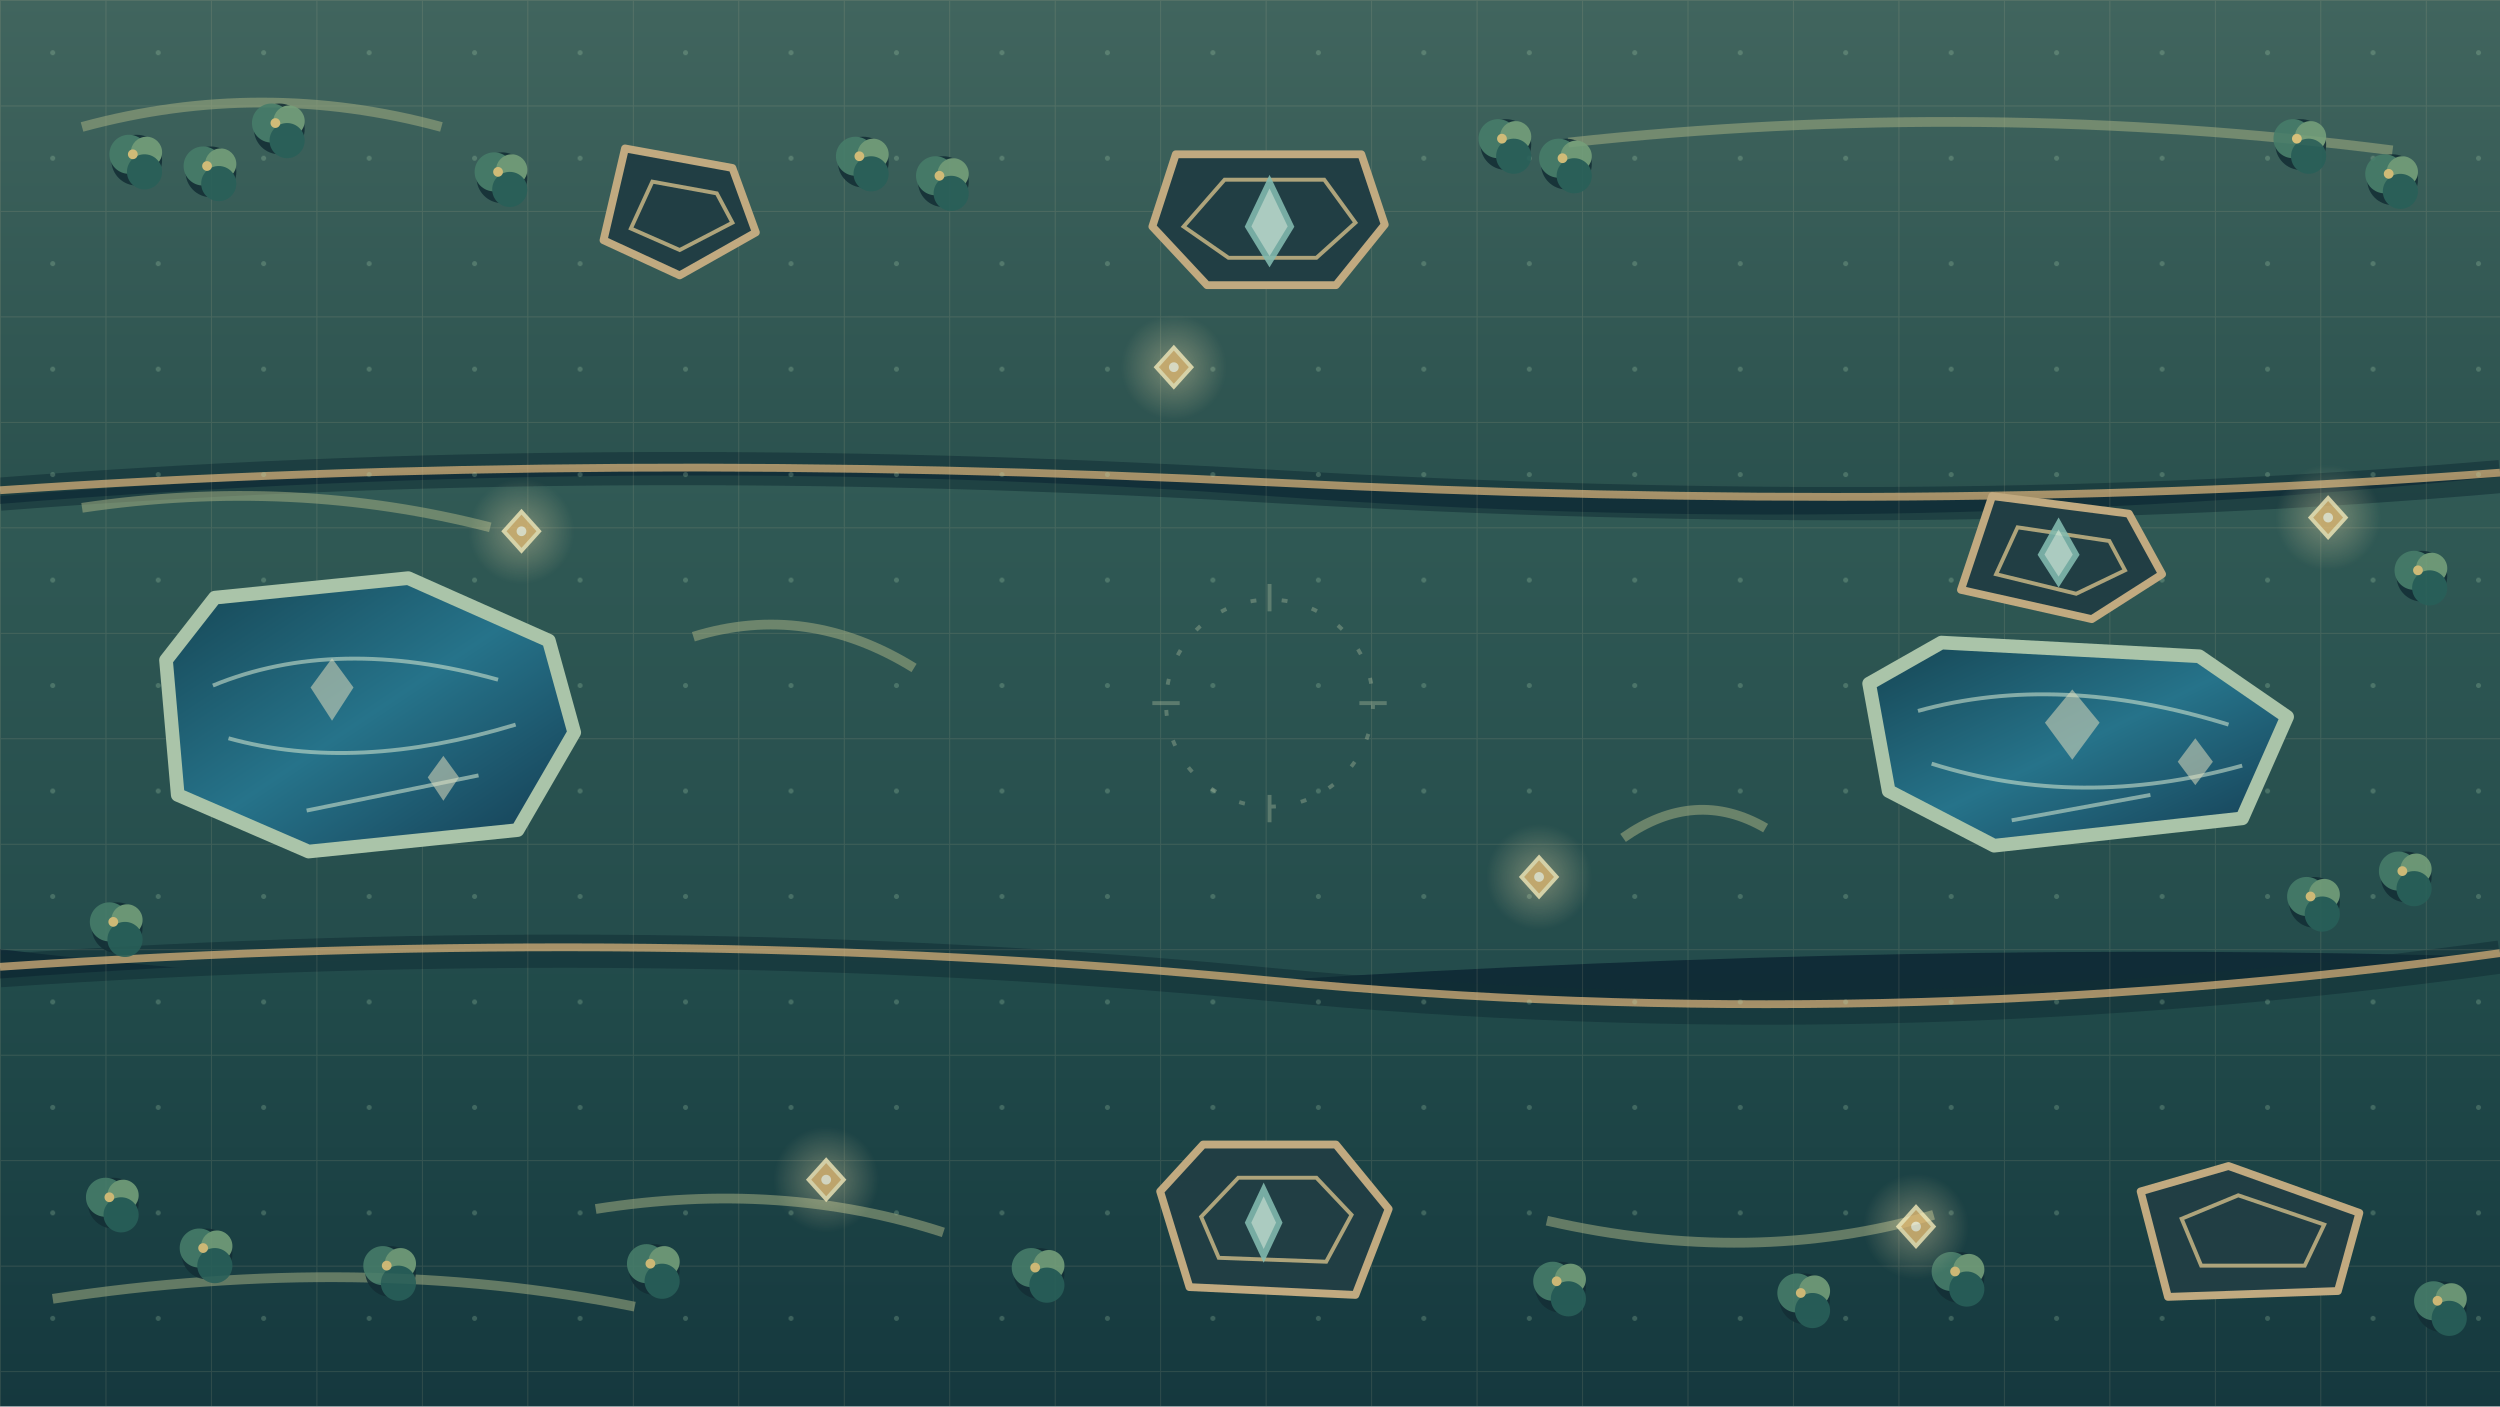
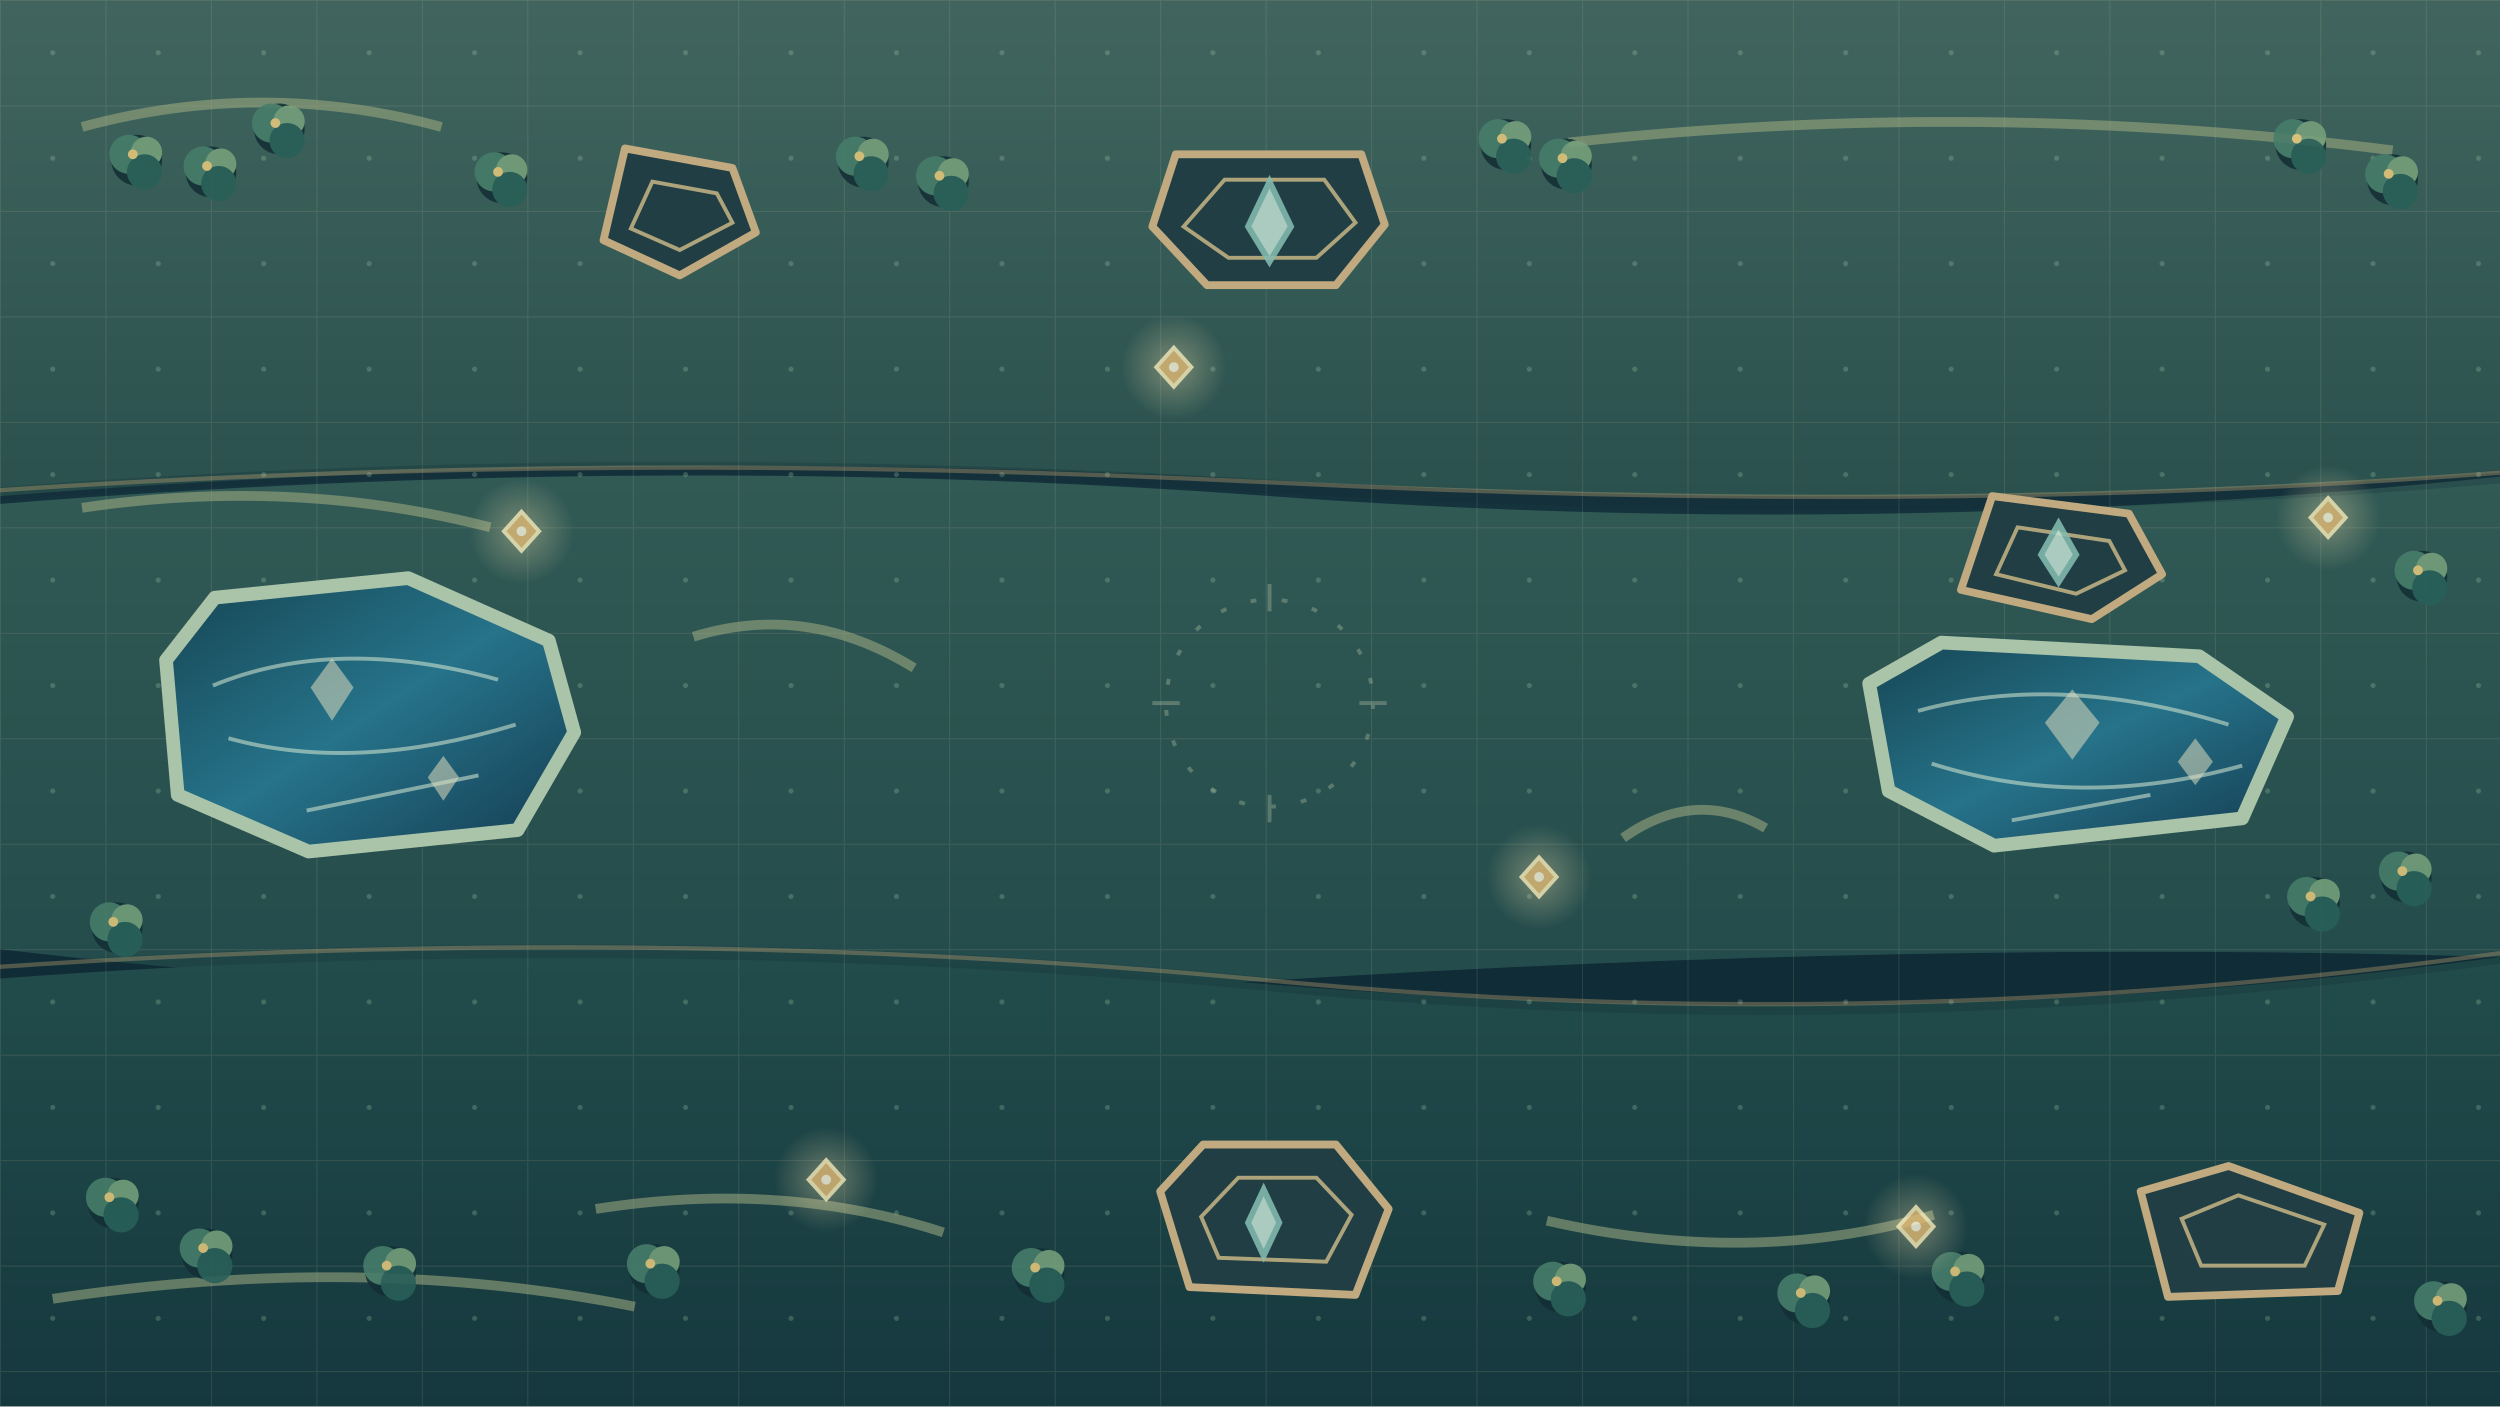
- <svg xmlns="http://www.w3.org/2000/svg" width="1280" height="720" viewBox="0 0 1280 720" role="img" aria-label="Mirror terraces garden with reflecting pools and workshop ruins">
+ <svg xmlns="http://www.w3.org/2000/svg" xmlns:xlink="http://www.w3.org/1999/xlink" width="1280" height="720" viewBox="0 0 1280 720" role="img" aria-label="Mirror terraces garden with reflecting pools and workshop ruins">
  <defs>
    <linearGradient id="base" x2="0" y2="1">
      <stop stop-color="#1b3a43" />
      <stop offset="1" stop-color="#0b2631" />
    </linearGradient>
    <linearGradient id="top" x2="0" y2="1">
      <stop stop-color="#41655e" />
      <stop offset="1" stop-color="#2a514e" />
    </linearGradient>
    <linearGradient id="mid" x2="0" y2="1">
      <stop stop-color="#315a55" />
      <stop offset="1" stop-color="#234b4b" />
    </linearGradient>
    <linearGradient id="low" x2="0" y2="1">
      <stop stop-color="#224c4b" />
      <stop offset="1" stop-color="#15383e" />
    </linearGradient>
    <linearGradient id="water" x1="0" y1="0" x2="1" y2="1">
      <stop stop-color="#164553" />
      <stop offset=".5" stop-color="#26738a" />
      <stop offset="1" stop-color="#143b50" />
    </linearGradient>
    <radialGradient id="warm">
      <stop stop-color="#fce5b0" stop-opacity=".45" />
      <stop offset="1" stop-color="#fce5b0" stop-opacity="0" />
    </radialGradient>
    <pattern id="mosaic" width="54" height="54" patternUnits="userSpaceOnUse">
      <path d="M0 0H54M0 0V54" fill="none" stroke="#d8ca9f" stroke-width="1" opacity=".13" />
      <circle cx="27" cy="27" r="1.3" fill="#b7e0b9" opacity=".23" />
    </pattern>
    <g id="shrub">
      <circle r="13" fill="#132f35" />
      <circle cx="-4" cy="-3" r="10" fill="#467d69" />
      <circle cx="5" cy="-4" r="8" fill="#75a07a" />
      <circle cx="4" cy="6" r="9" fill="#285f58" />
      <circle cx="-2" cy="-3" r="2.5" fill="#e4c77c" />
    </g>
    <g id="lamp">
      <circle r="27" fill="url(#warm)" />
      <path d="M0-10L9 0 0 10-9 0Z" fill="#e6bd75" stroke="#fff1be" stroke-width="2" />
      <circle r="2.5" fill="#fff9df" />
    </g>
  </defs>
  <rect width="1280" height="720" fill="url(#base)" />
  <path d="M0 0H1280V242Q974 264 652 246T0 254Z" fill="url(#top)" />
  <path d="M0 258Q337 231 650 254T1280 244V490Q986 481 650 502T0 486Z" fill="url(#mid)" />
  <path d="M0 501Q321 477 650 504T1280 490V720H0Z" fill="url(#low)" />
-   <path d="M0 253Q310 229 651 249T1280 244 M0 497Q338 474 650 504T1280 490" fill="none" stroke="#102d34" stroke-width="17" opacity=".55" />
-   <path d="M0 251Q310 230 651 247T1280 242 M0 495Q338 472 650 502T1280 488" fill="none" stroke="#c5a573" stroke-width="4" opacity=".82" />
+   <path d="M0 253Q310 229 651 249T1280 244 M0 497Q338 474 650 504T1280 490" fill="none" stroke="#102d34" stroke-width="7" opacity=".25" />
+   <path d="M0 251Q310 230 651 247T1280 242 M0 495Q338 472 650 502T1280 488" fill="none" stroke="#c5a573" stroke-width="2.2" opacity=".36" />
  <rect width="1280" height="720" fill="url(#mosaic)" />
  <g fill="none" stroke="#a3ad82" stroke-width="5" opacity=".54">
    <path d="M42 65Q134 40 226 65M42 260Q150 244 251 270M803 73Q1014 50 1225 77" />
    <path d="M355 326Q413 308 468 342M792 625Q897 649 990 622M27 665Q185 641 325 669" />
    <path d="M831 429Q868 403 904 424M305 619Q400 604 483 631" />
  </g>
  <path d="M85 338L110 306 209 296 281 328 294 375 265 425 158 436 91 407Z" fill="url(#water)" stroke="#aac4a9" stroke-width="7" stroke-linejoin="round" />
  <path d="M957 350L994 329 1126 336 1171 367 1148 419 1021 433 967 405Z" fill="url(#water)" stroke="#aac4a9" stroke-width="7" stroke-linejoin="round" />
  <g fill="none" stroke="#d4e8d0" stroke-width="2" opacity=".56">
    <path d="M109 351Q172 325 255 348M117 378Q182 396 264 371M157 415L245 397" />
    <path d="M982 364Q1054 344 1141 371M989 391Q1065 415 1148 392M1030 420L1101 407" />
  </g>
  <g opacity=".54" fill="#dddbbd">
    <path d="M159 352l11-15 11 15-11 17zM219 398l8-11 8 11-8 12z" />
    <path d="M1047 370l14-17 14 17-14 19zM1115 390l9-12 9 12-9 12z" />
  </g>
  <g fill="#213e44" stroke="#c1aa80" stroke-width="4" stroke-linejoin="round">
    <path d="M602 79L697 79 709 115 684 146 618 146 590 116Z" />
    <path d="M320 76L375 86 387 119 348 141 309 123Z" />
    <path d="M1020 254L1090 263 1107 294 1071 317 1004 302Z" />
    <path d="M594 610L616 586 684 586 711 619 694 663 609 659Z" />
    <path d="M1096 610L1141 597 1208 621 1197 661 1110 664Z" />
  </g>
  <g fill="none" stroke="#d6c08a" stroke-width="2" opacity=".78">
    <path d="M627 92L678 92 694 114 674 132 629 132 606 116Z" />
    <path d="M334 93L367 99 375 114 348 128 323 117Z" />
    <path d="M1033 270L1080 277 1088 292 1063 304 1022 294Z" />
    <path d="M615 623L634 603 674 603 692 622 679 646 624 644Z" />
    <path d="M1117 624L1146 612 1190 627 1180 648 1127 648Z" />
  </g>
  <g stroke="#82bbb0" stroke-width="3" fill="#bdded0" opacity=".88">
    <path d="M650 93l11 23-11 18-11-18z" />
    <path d="M1054 268l9 16-9 14-9-14z" />
    <path d="M647 609l8 17-8 17-8-17z" />
  </g>
  <g opacity=".88">
-     <use href="#shrub" x="70" y="82" />
-     <use href="#shrub" x="108" y="88" />
-     <use href="#shrub" x="143" y="66" />
-     <use href="#shrub" x="257" y="91" />
-     <use href="#shrub" x="442" y="83" />
-     <use href="#shrub" x="483" y="93" />
-     <use href="#shrub" x="771" y="74" />
-     <use href="#shrub" x="802" y="84" />
-     <use href="#shrub" x="1178" y="74" />
-     <use href="#shrub" x="1225" y="92" />
-     <use href="#shrub" x="1240" y="295" />
-     <use href="#shrub" x="1232" y="449" />
-     <use href="#shrub" x="1185" y="462" />
-     <use href="#shrub" x="60" y="475" />
-     <use href="#shrub" x="58" y="616" />
-     <use href="#shrub" x="106" y="642" />
-     <use href="#shrub" x="200" y="651" />
-     <use href="#shrub" x="335" y="650" />
-     <use href="#shrub" x="532" y="652" />
-     <use href="#shrub" x="799" y="659" />
-     <use href="#shrub" x="924" y="665" />
-     <use href="#shrub" x="1003" y="654" />
-     <use href="#shrub" x="1250" y="669" />
+     <use xlink:href="#shrub" x="70" y="82" />
+     <use xlink:href="#shrub" x="108" y="88" />
+     <use xlink:href="#shrub" x="143" y="66" />
+     <use xlink:href="#shrub" x="257" y="91" />
+     <use xlink:href="#shrub" x="442" y="83" />
+     <use xlink:href="#shrub" x="483" y="93" />
+     <use xlink:href="#shrub" x="771" y="74" />
+     <use xlink:href="#shrub" x="802" y="84" />
+     <use xlink:href="#shrub" x="1178" y="74" />
+     <use xlink:href="#shrub" x="1225" y="92" />
+     <use xlink:href="#shrub" x="1240" y="295" />
+     <use xlink:href="#shrub" x="1232" y="449" />
+     <use xlink:href="#shrub" x="1185" y="462" />
+     <use xlink:href="#shrub" x="60" y="475" />
+     <use xlink:href="#shrub" x="58" y="616" />
+     <use xlink:href="#shrub" x="106" y="642" />
+     <use xlink:href="#shrub" x="200" y="651" />
+     <use xlink:href="#shrub" x="335" y="650" />
+     <use xlink:href="#shrub" x="532" y="652" />
+     <use xlink:href="#shrub" x="799" y="659" />
+     <use xlink:href="#shrub" x="924" y="665" />
+     <use xlink:href="#shrub" x="1003" y="654" />
+     <use xlink:href="#shrub" x="1250" y="669" />
  </g>
  <g opacity=".8">
-     <use href="#lamp" x="267" y="272" />
-     <use href="#lamp" x="601" y="188" />
-     <use href="#lamp" x="788" y="449" />
-     <use href="#lamp" x="423" y="604" />
-     <use href="#lamp" x="981" y="628" />
-     <use href="#lamp" x="1192" y="265" />
+     <use xlink:href="#lamp" x="267" y="272" />
+     <use xlink:href="#lamp" x="601" y="188" />
+     <use xlink:href="#lamp" x="788" y="449" />
+     <use xlink:href="#lamp" x="423" y="604" />
+     <use xlink:href="#lamp" x="981" y="628" />
+     <use xlink:href="#lamp" x="1192" y="265" />
  </g>
  <g opacity=".28" stroke="#dbe4bc" fill="none" stroke-width="2">
    <circle cx="650" cy="360" r="53" stroke-dasharray="3 13" />
    <path d="M650 299v14M650 407v14M590 360h14M696 360h14" />
  </g>
</svg>
